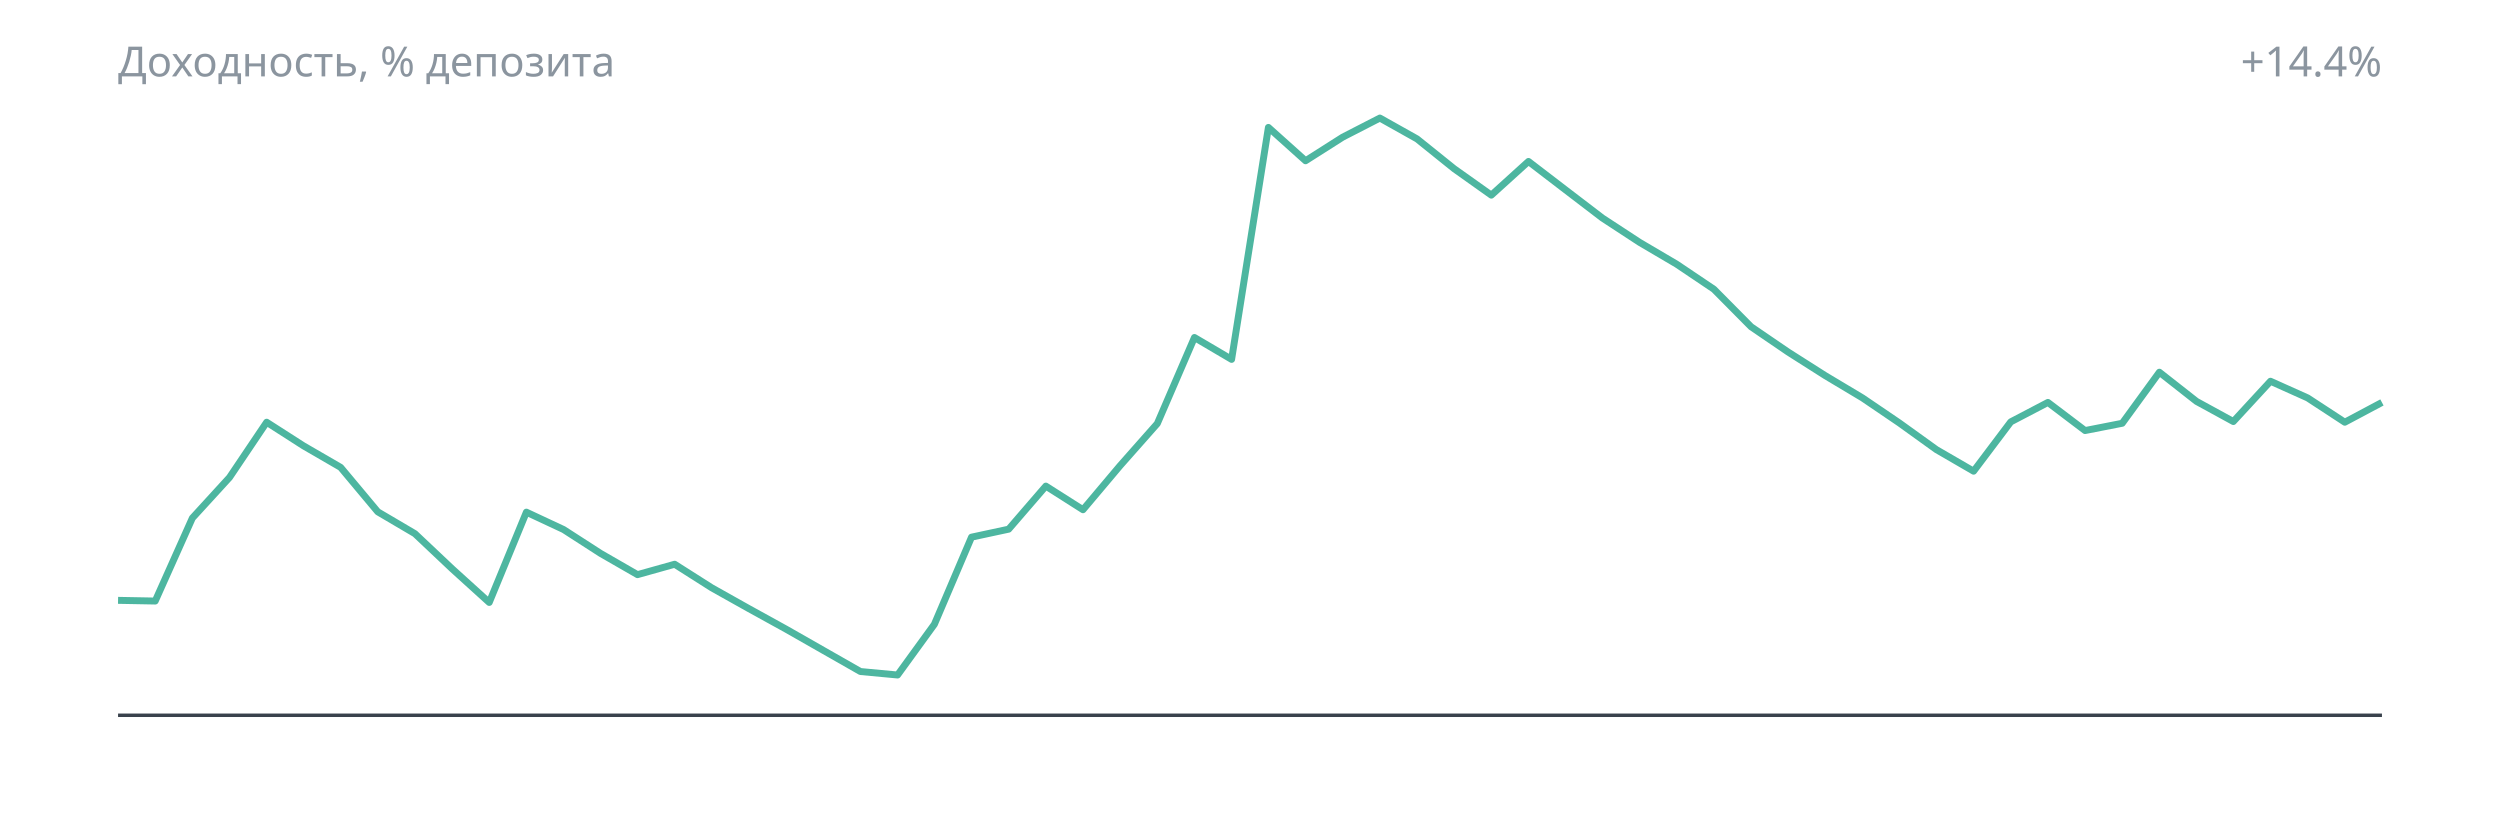
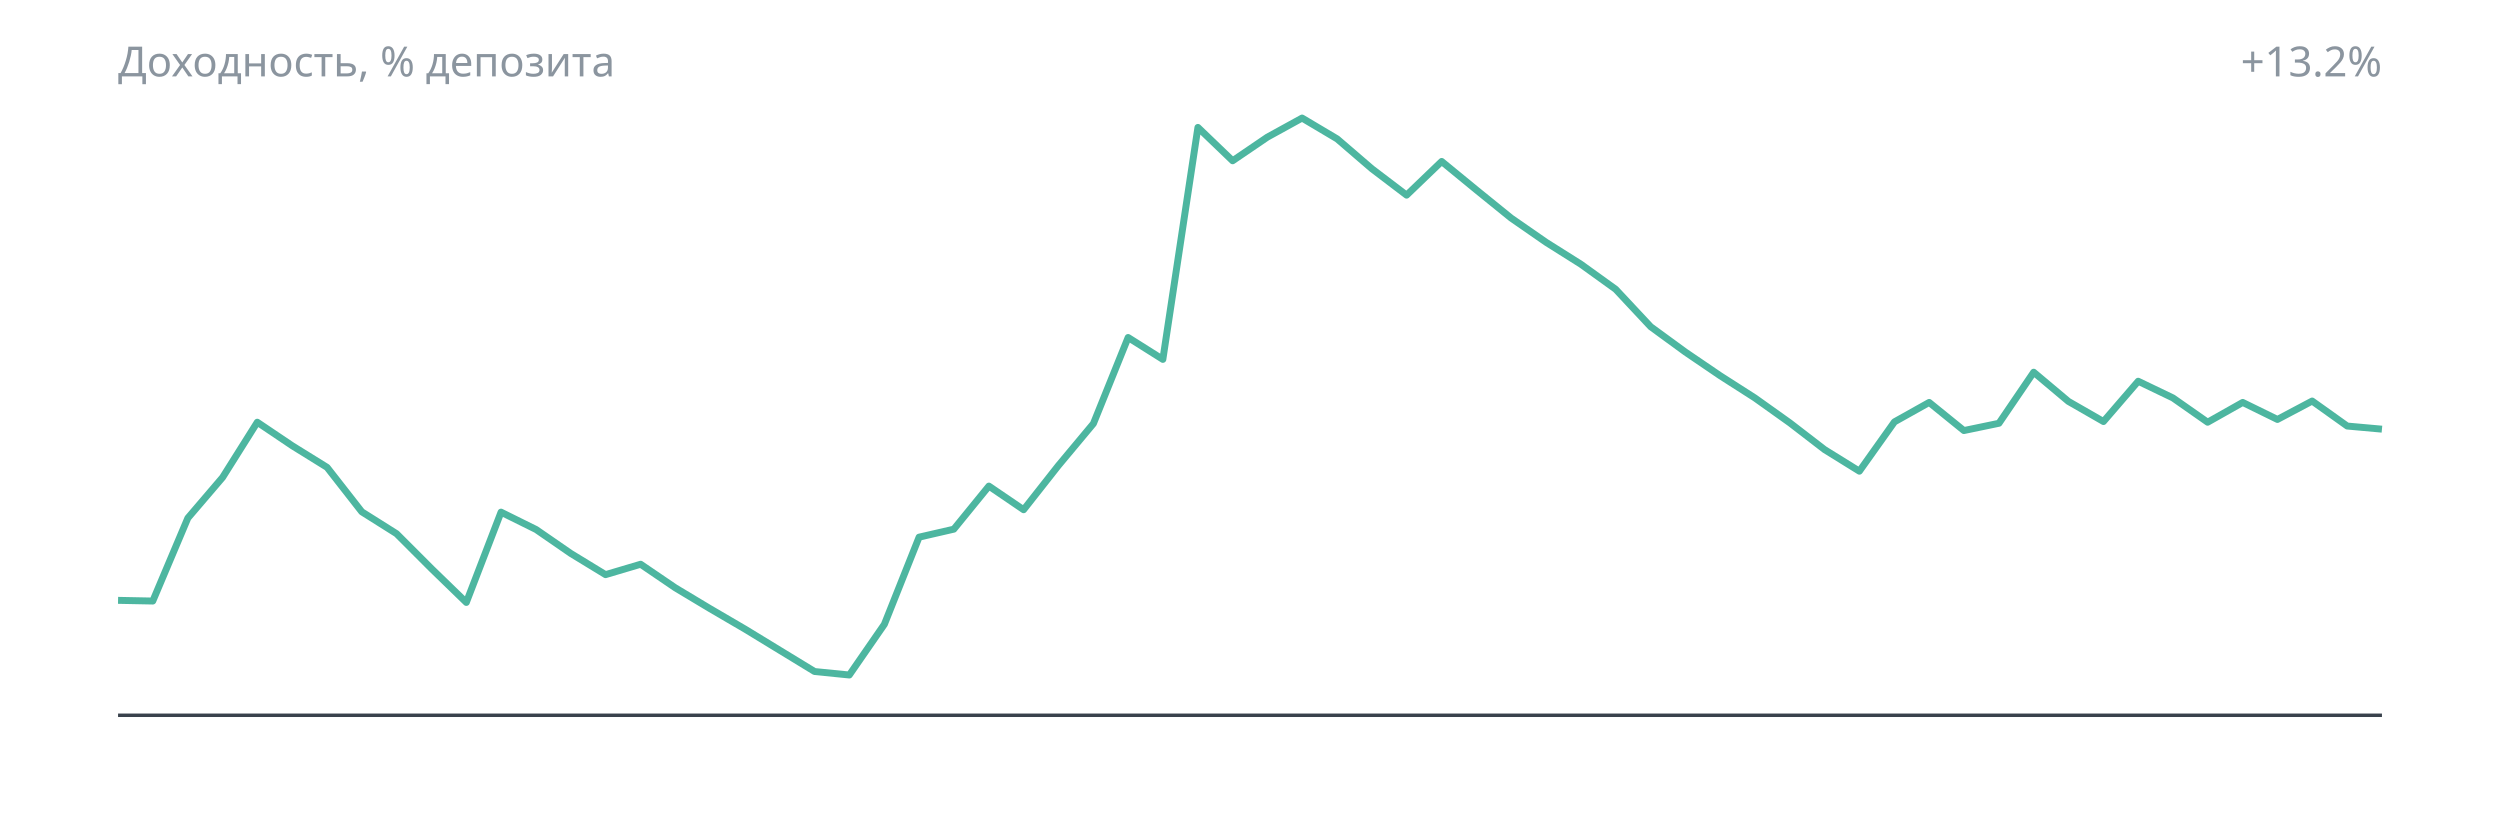
<svg xmlns="http://www.w3.org/2000/svg" viewBox="0 0 720 240" role="img" aria-label="Доходность, % депозита">
  <line x1="34" y1="206.0" x2="686" y2="206.0" stroke="#39424c" stroke-width="1" />
-   <path d="M34.0,172.9 L44.7,173.1 L55.4,149.2 L66.1,137.5 L76.8,121.6 L87.4,128.4 L98.1,134.6 L108.8,147.4 L119.5,153.7 L130.2,163.8 L140.9,173.5 L151.6,147.5 L162.3,152.5 L173.0,159.4 L183.6,165.5 L194.3,162.5 L205.0,169.3 L215.7,175.3 L226.4,181.2 L237.1,187.3 L247.8,193.4 L258.5,194.4 L269.1,179.8 L279.8,154.7 L290.5,152.4 L301.2,140.0 L311.9,146.8 L322.6,134.1 L333.3,122.0 L344.0,97.2 L354.7,103.5 L365.3,36.7 L376.0,46.3 L386.7,39.5 L397.4,34.0 L408.1,40.0 L418.8,48.6 L429.5,56.2 L440.2,46.5 L450.9,54.7 L461.5,62.8 L472.2,69.8 L482.9,76.1 L493.6,83.3 L504.3,94.1 L515.0,101.4 L525.7,108.2 L536.4,114.6 L547.0,121.8 L557.7,129.5 L568.4,135.7 L579.1,121.5 L589.8,115.9 L600.5,124.0 L611.2,121.9 L621.9,107.2 L632.6,115.6 L643.2,121.4 L653.9,109.8 L664.6,114.6 L675.3,121.6 L686.0,115.9" fill="none" stroke="#4db6a0" stroke-width="2" stroke-linejoin="round" />
+   <path d="M34.0,172.9 L44.0,173.1 L54.1,149.2 L64.1,137.5 L74.1,121.6 L84.2,128.4 L94.2,134.6 L104.2,147.4 L114.2,153.7 L124.3,163.8 L134.3,173.5 L144.3,147.5 L154.4,152.5 L164.4,159.4 L174.4,165.5 L184.5,162.5 L194.5,169.3 L204.5,175.3 L214.6,181.2 L224.6,187.3 L234.6,193.4 L244.6,194.4 L254.7,179.8 L264.7,154.7 L274.7,152.4 L284.8,140.0 L294.8,146.8 L304.8,134.1 L314.9,122.0 L324.9,97.2 L334.9,103.5 L345.0,36.7 L355.0,46.3 L365.0,39.5 L375.0,34.0 L385.1,40.0 L395.1,48.6 L405.1,56.2 L415.2,46.5 L425.2,54.7 L435.2,62.8 L445.3,69.8 L455.3,76.1 L465.3,83.3 L475.4,94.1 L485.4,101.4 L495.4,108.2 L505.4,114.6 L515.5,121.8 L525.5,129.5 L535.5,135.7 L545.6,121.5 L555.6,115.9 L565.6,124.0 L575.7,121.9 L585.7,107.2 L595.7,115.6 L605.8,121.4 L615.8,109.8 L625.8,114.6 L635.8,121.6 L645.9,115.9 L655.9,120.8 L665.9,115.5 L676.0,122.7 L686.0,123.6" fill="none" stroke="#4db6a0" stroke-width="2" stroke-linejoin="round" />
  <text x="34" y="22" fill="#8b959f" font-family="system-ui" font-size="12">Доходность, % депозита</text>
-   <text x="686" y="22" text-anchor="end" fill="#8b959f" font-family="system-ui" font-size="12">+14.4%</text>
+   <text x="686" y="22" text-anchor="end" fill="#8b959f" font-family="system-ui" font-size="12">+13.2%</text>
</svg>
